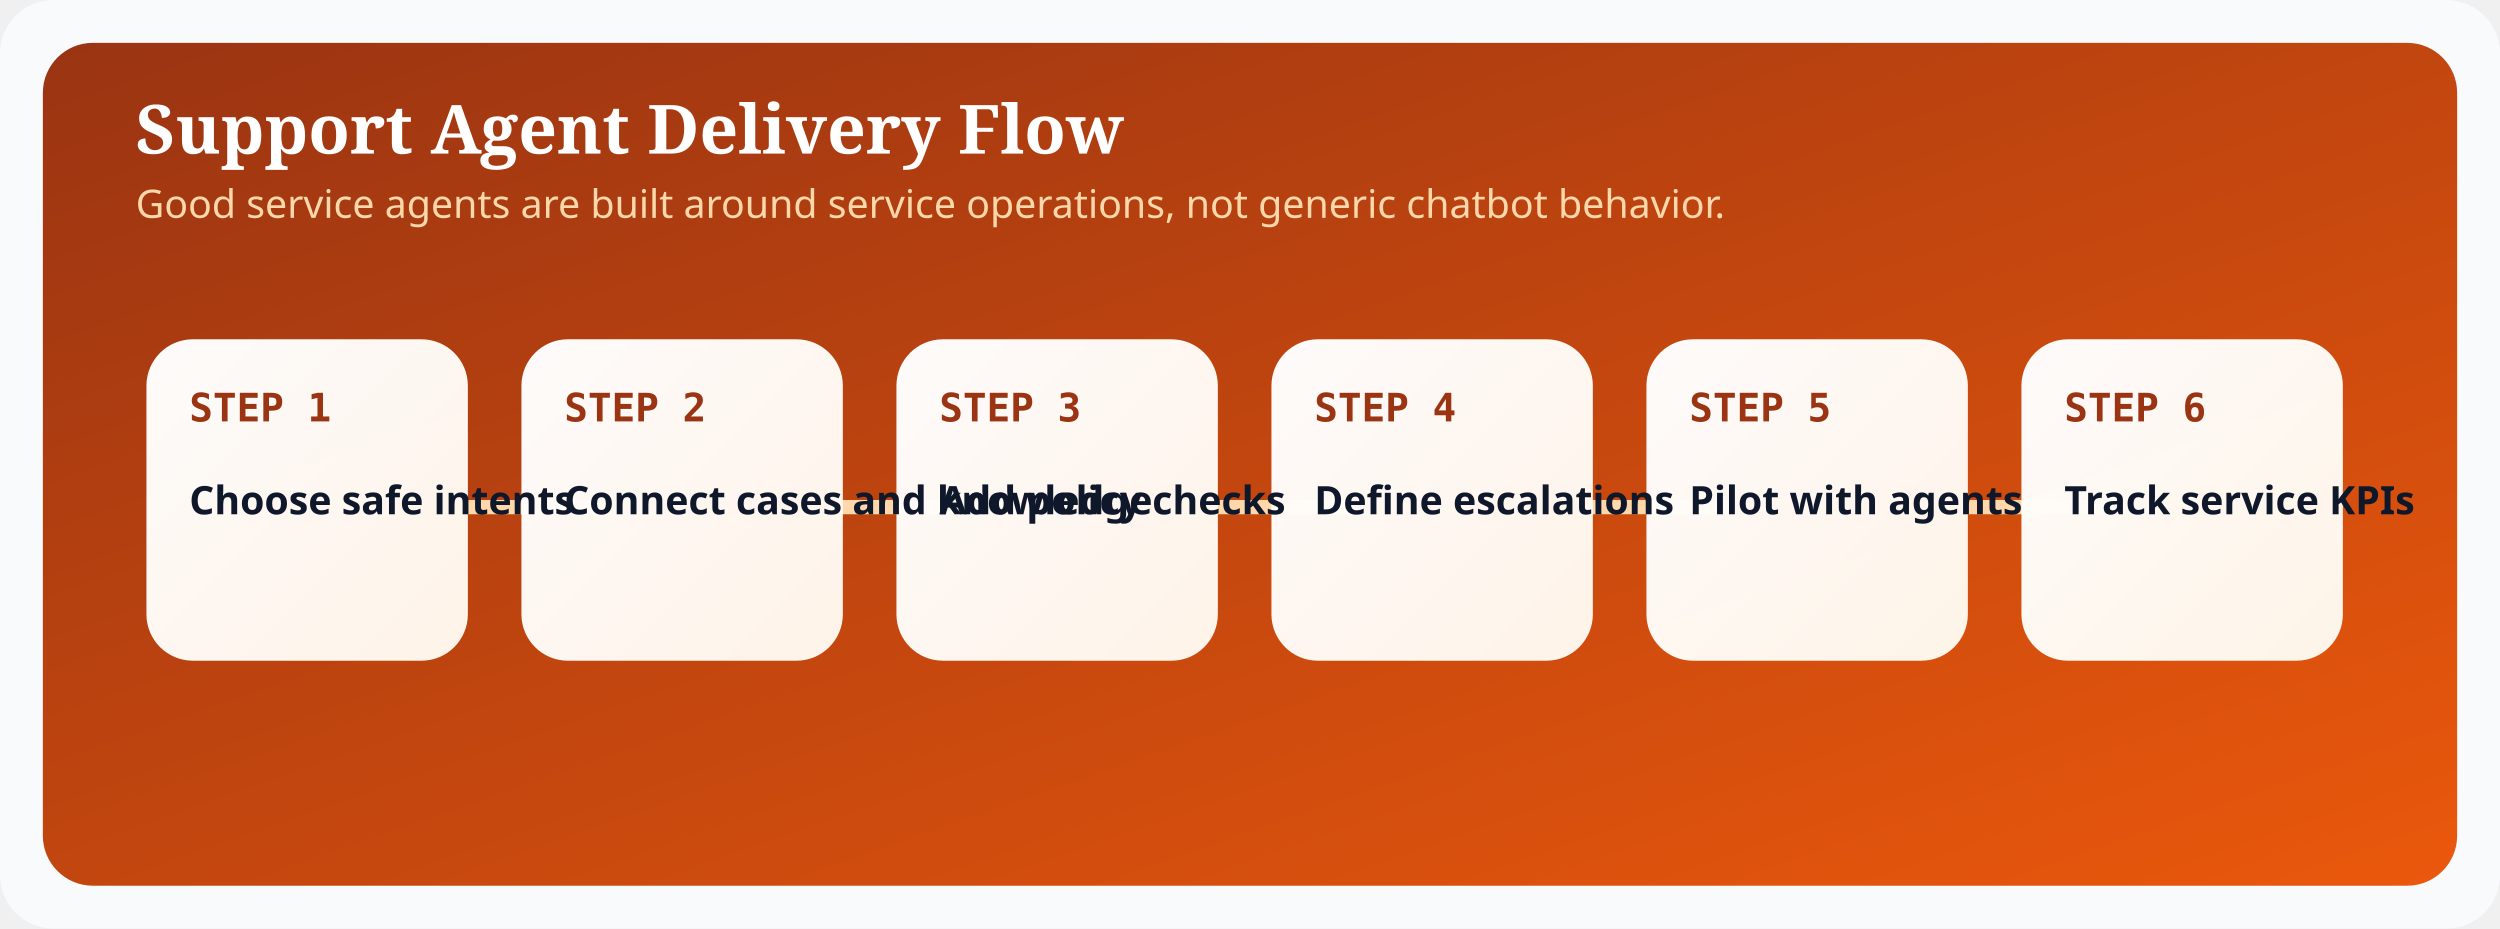
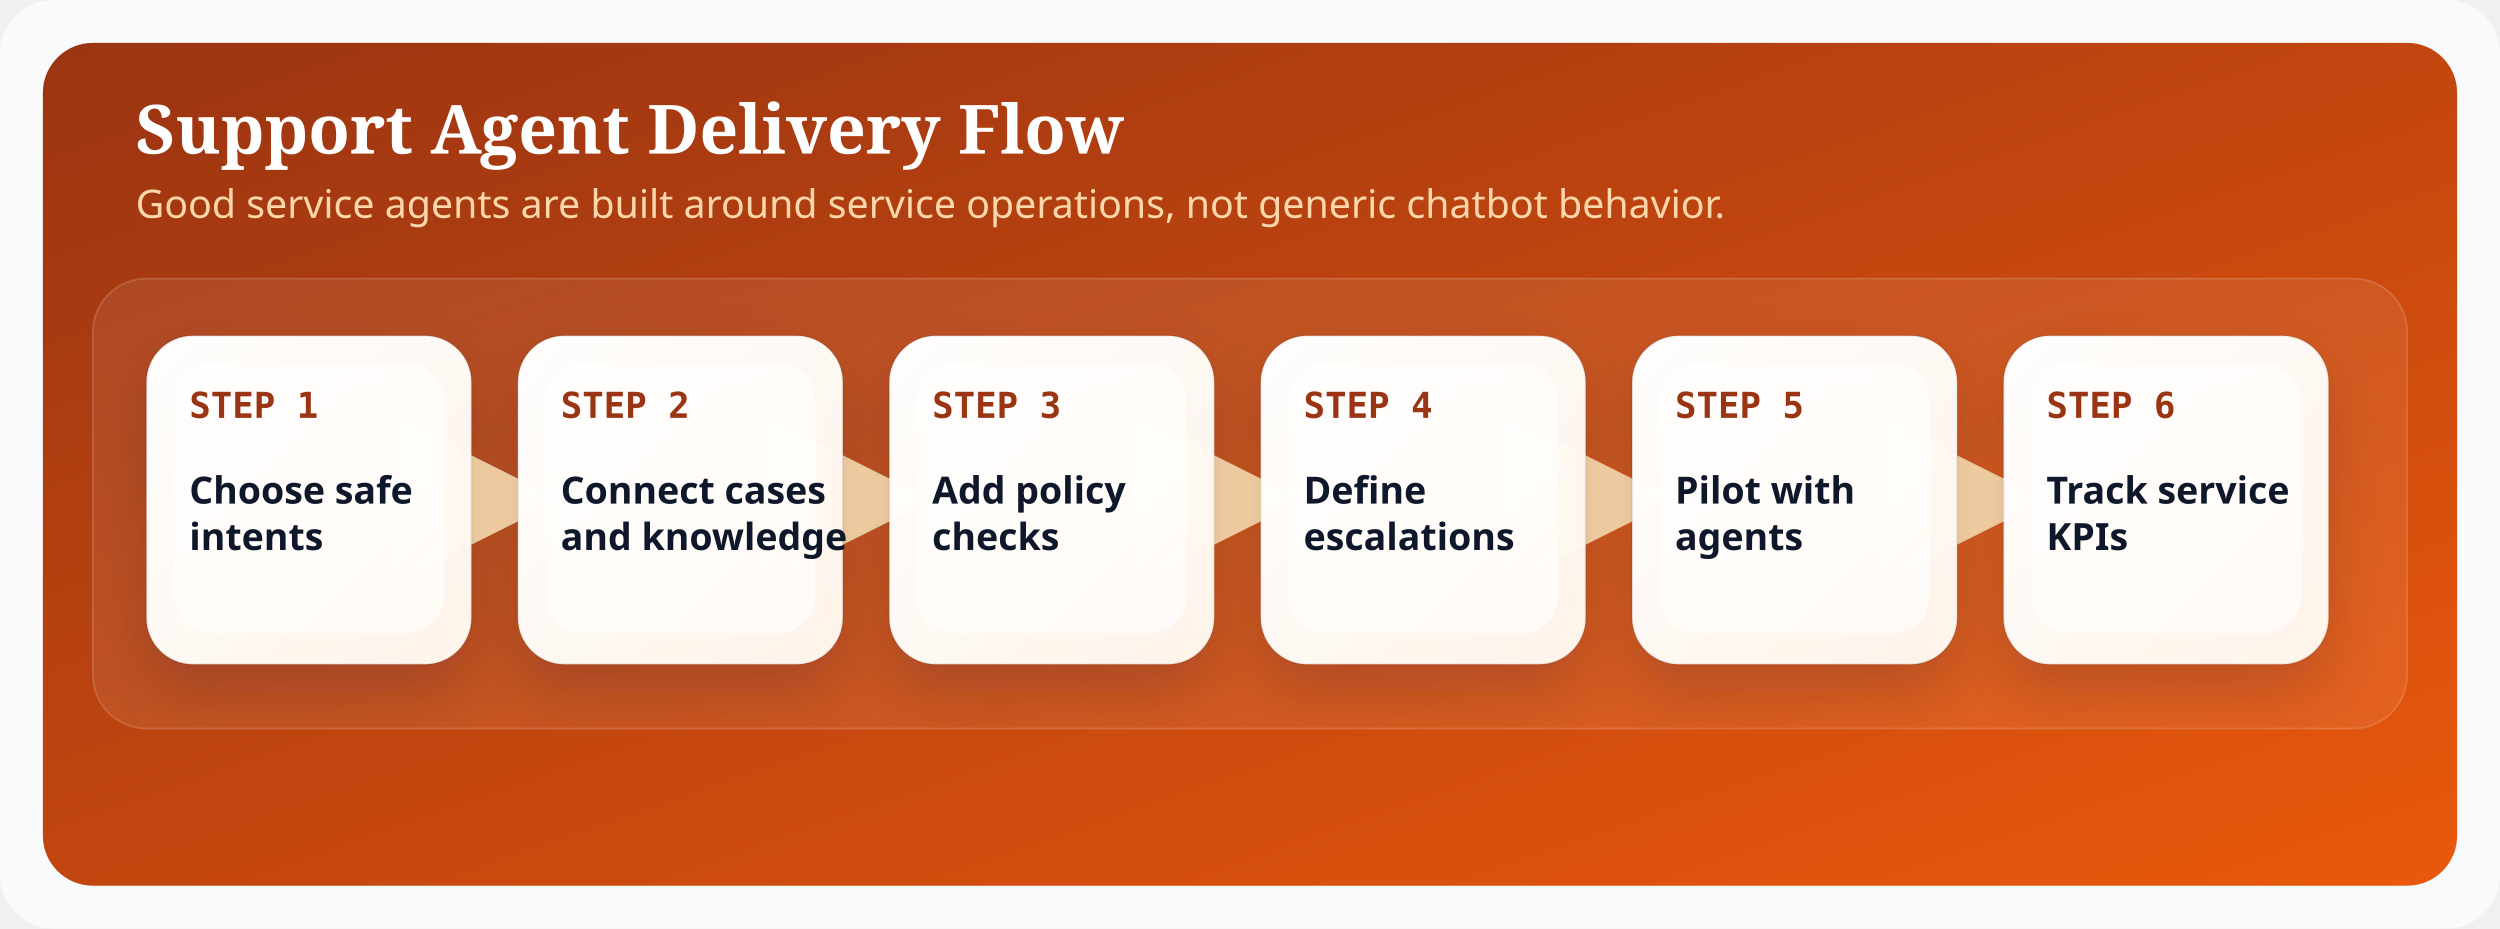
<svg xmlns="http://www.w3.org/2000/svg" width="1400" height="520" viewBox="0 0 1400 520" role="img" aria-labelledby="title desc">
  <defs>
    <linearGradient id="flowbg" x1="0%" x2="100%" y1="0%" y2="100%">
      <stop offset="0%" stop-color="#9a3412" />
      <stop offset="100%" stop-color="#ea580c" />
    </linearGradient>
    <linearGradient id="flowcard" x1="0%" x2="100%" y1="0%" y2="100%">
-       <stop offset="0%" stop-color="#ffffff" stop-opacity="0.98" />
+       <stop offset="0%" stop-color="#ffffff" stop-opacity="0.99" />
      <stop offset="100%" stop-color="#fff7ed" stop-opacity="0.98" />
    </linearGradient>
+     <filter id="flowshadow" x="-20%" y="-20%" width="140%" height="140%">
+       <feDropShadow dx="0" dy="16" stdDeviation="16" flood-color="#0f172a" flood-opacity="0.16" />
+     </filter>
+     <marker id="flowarrow" markerWidth="12" markerHeight="12" refX="9" refY="6" orient="auto">
+       <path d="M0,0 L12,6 L0,12 z" fill="#fed7aa" />
+     </marker>
  </defs>
  <rect width="1400" height="520" rx="30" fill="#f8fafc" />
  <rect x="24" y="24" width="1352" height="472" rx="28" fill="url(#flowbg)" />
+   <rect x="52" y="156" width="1296" height="252" rx="30" fill="rgba(255,255,255,0.08)" stroke="rgba(255,255,255,0.16)" />
  <text x="76" y="86" font-family="'Merriweather', serif" font-size="38" fill="#ffffff" font-weight="700">Support Agent Delivery Flow</text>
  <text x="76" y="122" font-family="'Source Sans 3', sans-serif" font-size="22" fill="#fed7aa">Good service agents are built around service operations, not generic chatbot behavior.</text>
-   <path d="M262 284 H336" stroke="#fed7aa" stroke-width="8" stroke-linecap="round" />
-   <path d="M472 284 H546" stroke="#fed7aa" stroke-width="8" stroke-linecap="round" />
-   <path d="M682 284 H756" stroke="#fed7aa" stroke-width="8" stroke-linecap="round" />
-   <path d="M892 284 H966" stroke="#fed7aa" stroke-width="8" stroke-linecap="round" />
-   <path d="M1102 284 H1176" stroke="#fed7aa" stroke-width="8" stroke-linecap="round" />
-   <rect x="82" y="190" width="180" height="180" rx="26" fill="url(#flowcard)" />
-   <rect x="292" y="190" width="180" height="180" rx="26" fill="url(#flowcard)" />
-   <rect x="502" y="190" width="180" height="180" rx="26" fill="url(#flowcard)" />
-   <rect x="712" y="190" width="180" height="180" rx="26" fill="url(#flowcard)" />
-   <rect x="922" y="190" width="180" height="180" rx="26" fill="url(#flowcard)" />
-   <rect x="1132" y="190" width="180" height="180" rx="26" fill="url(#flowcard)" />
-   <text x="106" y="236" font-family="'IBM Plex Mono', monospace" font-size="22" fill="#9a3412" font-weight="700">STEP 1</text>
-   <text x="316" y="236" font-family="'IBM Plex Mono', monospace" font-size="22" fill="#9a3412" font-weight="700">STEP 2</text>
-   <text x="526" y="236" font-family="'IBM Plex Mono', monospace" font-size="22" fill="#9a3412" font-weight="700">STEP 3</text>
-   <text x="736" y="236" font-family="'IBM Plex Mono', monospace" font-size="22" fill="#9a3412" font-weight="700">STEP 4</text>
-   <text x="946" y="236" font-family="'IBM Plex Mono', monospace" font-size="22" fill="#9a3412" font-weight="700">STEP 5</text>
-   <text x="1156" y="236" font-family="'IBM Plex Mono', monospace" font-size="22" fill="#9a3412" font-weight="700">STEP 6</text>
-   <text x="106" y="288" font-family="'Source Sans 3', sans-serif" font-size="22" fill="#0f172a" font-weight="700">Choose safe intents</text>
-   <text x="316" y="288" font-family="'Source Sans 3', sans-serif" font-size="22" fill="#0f172a" font-weight="700">Connect cases and knowledge</text>
-   <text x="526" y="288" font-family="'Source Sans 3', sans-serif" font-size="22" fill="#0f172a" font-weight="700">Add policy checks</text>
-   <text x="736" y="288" font-family="'Source Sans 3', sans-serif" font-size="22" fill="#0f172a" font-weight="700">Define escalations</text>
-   <text x="946" y="288" font-family="'Source Sans 3', sans-serif" font-size="22" fill="#0f172a" font-weight="700">Pilot with agents</text>
-   <text x="1156" y="288" font-family="'Source Sans 3', sans-serif" font-size="22" fill="#0f172a" font-weight="700">Track service KPIs</text>
+   <path d="M264 280 H290" stroke="#fed7aa" stroke-width="8" stroke-linecap="round" marker-end="url(#flowarrow)" />
+   <path d="M472 280 H498" stroke="#fed7aa" stroke-width="8" stroke-linecap="round" marker-end="url(#flowarrow)" />
+   <path d="M680 280 H706" stroke="#fed7aa" stroke-width="8" stroke-linecap="round" marker-end="url(#flowarrow)" />
+   <path d="M888 280 H914" stroke="#fed7aa" stroke-width="8" stroke-linecap="round" marker-end="url(#flowarrow)" />
+   <path d="M1096 280 H1122" stroke="#fed7aa" stroke-width="8" stroke-linecap="round" marker-end="url(#flowarrow)" />
+   <g>
+     <rect x="82" y="188" width="182" height="184" rx="26" fill="url(#flowcard)" stroke="rgba(15,23,42,0.08)" filter="url(#flowshadow)" />
+     <rect x="98" y="204" width="150" height="150" rx="20" fill="rgba(255,255,255,0.58)" stroke="rgba(255,255,255,0.5)" />
+     <text x="106" y="234" font-family="'IBM Plex Mono', monospace" font-size="20" fill="#9a3412" font-weight="700">STEP 1</text>
+     <text x="106" y="282" font-family="'Source Sans 3', sans-serif" font-size="21" fill="#0f172a" font-weight="700">
+       <tspan x="106" dy="0">Choose safe</tspan>
+       <tspan x="106" dy="26">intents</tspan>
+     </text>
+   </g>
+   <g>
+     <rect x="290" y="188" width="182" height="184" rx="26" fill="url(#flowcard)" stroke="rgba(15,23,42,0.08)" filter="url(#flowshadow)" />
+     <rect x="306" y="204" width="150" height="150" rx="20" fill="rgba(255,255,255,0.58)" stroke="rgba(255,255,255,0.5)" />
+     <text x="314" y="234" font-family="'IBM Plex Mono', monospace" font-size="20" fill="#9a3412" font-weight="700">STEP 2</text>
+     <text x="314" y="282" font-family="'Source Sans 3', sans-serif" font-size="21" fill="#0f172a" font-weight="700">
+       <tspan x="314" dy="0">Connect cases</tspan>
+       <tspan x="314" dy="26">and knowledge</tspan>
+     </text>
+   </g>
+   <g>
+     <rect x="498" y="188" width="182" height="184" rx="26" fill="url(#flowcard)" stroke="rgba(15,23,42,0.08)" filter="url(#flowshadow)" />
+     <rect x="514" y="204" width="150" height="150" rx="20" fill="rgba(255,255,255,0.58)" stroke="rgba(255,255,255,0.5)" />
+     <text x="522" y="234" font-family="'IBM Plex Mono', monospace" font-size="20" fill="#9a3412" font-weight="700">STEP 3</text>
+     <text x="522" y="282" font-family="'Source Sans 3', sans-serif" font-size="21" fill="#0f172a" font-weight="700">
+       <tspan x="522" dy="0">Add policy</tspan>
+       <tspan x="522" dy="26">checks</tspan>
+     </text>
+   </g>
+   <g>
+     <rect x="706" y="188" width="182" height="184" rx="26" fill="url(#flowcard)" stroke="rgba(15,23,42,0.08)" filter="url(#flowshadow)" />
+     <rect x="722" y="204" width="150" height="150" rx="20" fill="rgba(255,255,255,0.58)" stroke="rgba(255,255,255,0.5)" />
+     <text x="730" y="234" font-family="'IBM Plex Mono', monospace" font-size="20" fill="#9a3412" font-weight="700">STEP 4</text>
+     <text x="730" y="282" font-family="'Source Sans 3', sans-serif" font-size="21" fill="#0f172a" font-weight="700">
+       <tspan x="730" dy="0">Define</tspan>
+       <tspan x="730" dy="26">escalations</tspan>
+     </text>
+   </g>
+   <g>
+     <rect x="914" y="188" width="182" height="184" rx="26" fill="url(#flowcard)" stroke="rgba(15,23,42,0.08)" filter="url(#flowshadow)" />
+     <rect x="930" y="204" width="150" height="150" rx="20" fill="rgba(255,255,255,0.58)" stroke="rgba(255,255,255,0.5)" />
+     <text x="938" y="234" font-family="'IBM Plex Mono', monospace" font-size="20" fill="#9a3412" font-weight="700">STEP 5</text>
+     <text x="938" y="282" font-family="'Source Sans 3', sans-serif" font-size="21" fill="#0f172a" font-weight="700">
+       <tspan x="938" dy="0">Pilot with</tspan>
+       <tspan x="938" dy="26">agents</tspan>
+     </text>
+   </g>
+   <g>
+     <rect x="1122" y="188" width="182" height="184" rx="26" fill="url(#flowcard)" stroke="rgba(15,23,42,0.08)" filter="url(#flowshadow)" />
+     <rect x="1138" y="204" width="150" height="150" rx="20" fill="rgba(255,255,255,0.58)" stroke="rgba(255,255,255,0.5)" />
+     <text x="1146" y="234" font-family="'IBM Plex Mono', monospace" font-size="20" fill="#9a3412" font-weight="700">STEP 6</text>
+     <text x="1146" y="282" font-family="'Source Sans 3', sans-serif" font-size="21" fill="#0f172a" font-weight="700">
+       <tspan x="1146" dy="0">Track service</tspan>
+       <tspan x="1146" dy="26">KPIs</tspan>
+     </text>
+   </g>
</svg>
